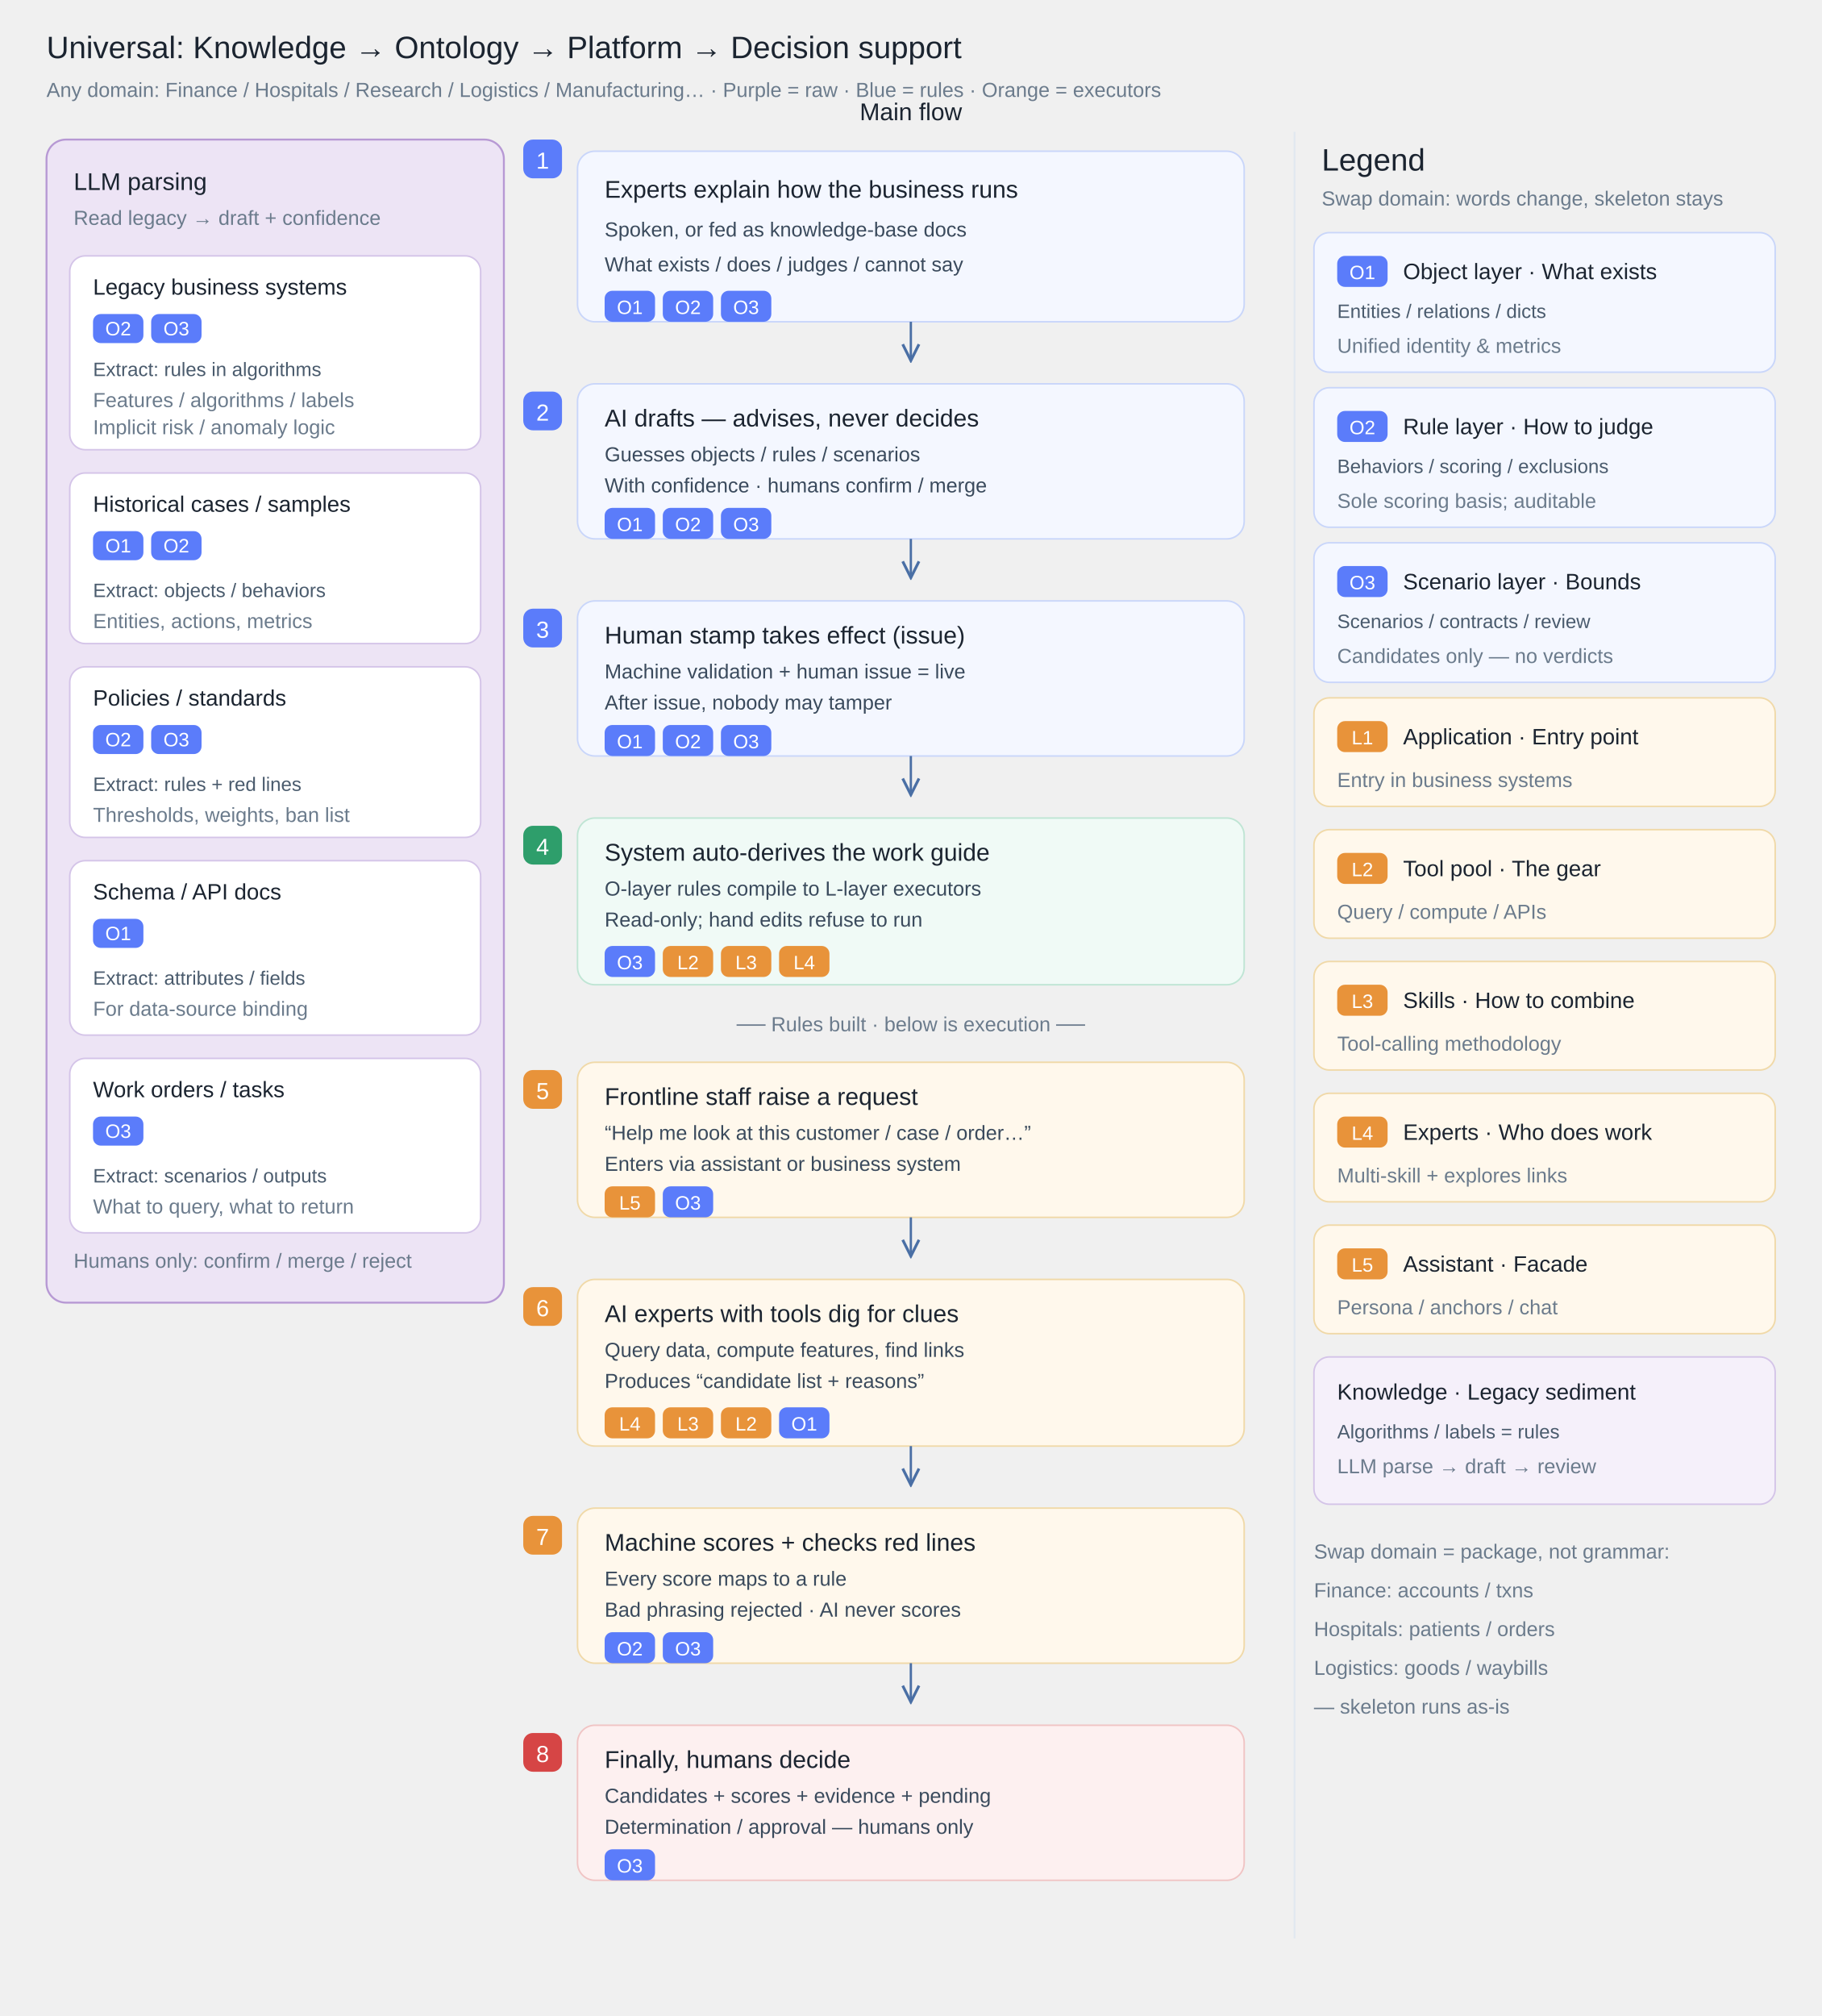
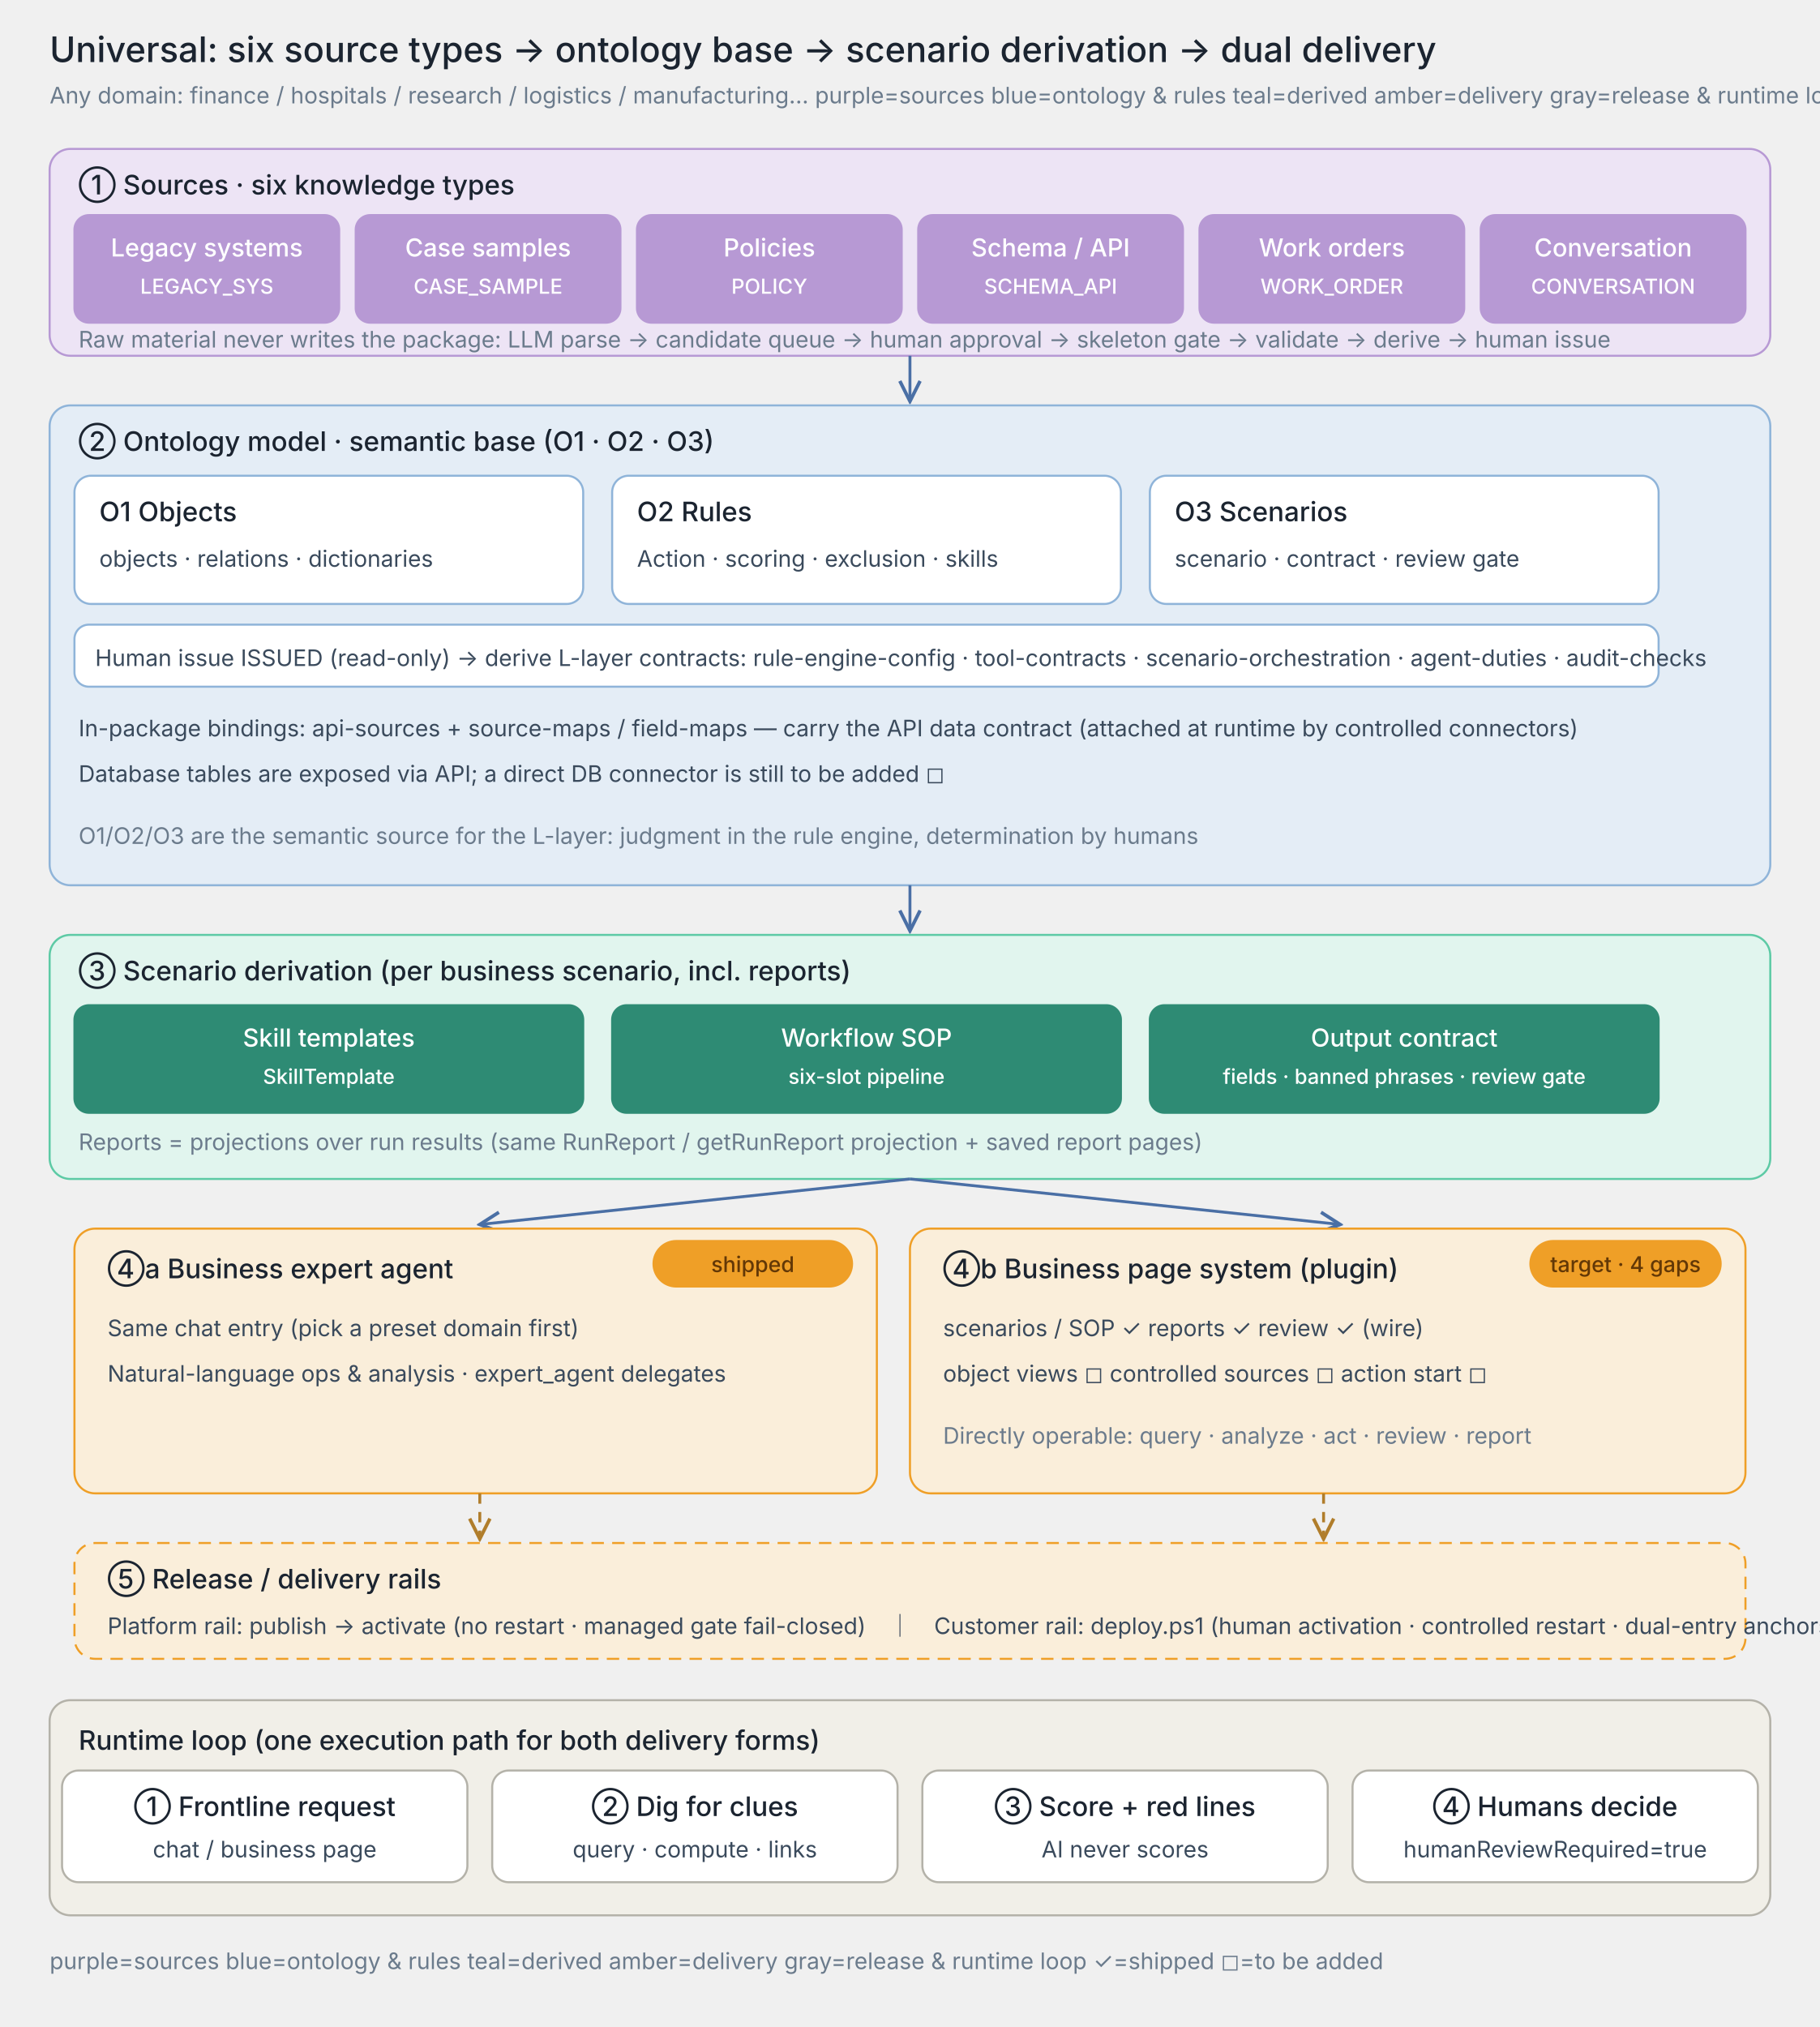
- <svg xmlns="http://www.w3.org/2000/svg" viewBox="0 0 940 1040">
+ <svg xmlns="http://www.w3.org/2000/svg" viewBox="0 0 880 980" font-family="-apple-system,'PingFang SC','Microsoft YaHei',sans-serif">
  <defs>
    <marker id="a1" markerWidth="9" markerHeight="9" refX="8" refY="4.5" orient="auto">
      <path d="M1,1 L8,4.5 L1,8" fill="none" stroke="#4A6FA5" stroke-width="1.2" />
    </marker>
+     <marker id="a2" markerWidth="9" markerHeight="9" refX="8" refY="4.5" orient="auto">
+       <path d="M1,1 L8,4.5 L1,8" fill="none" stroke="#B07D2B" stroke-width="1.2" />
+     </marker>
+     <marker id="a3" markerWidth="9" markerHeight="9" refX="8" refY="4.5" orient="auto">
+       <path d="M1,1 L8,4.5 L1,8" fill="none" stroke="#8A8A82" stroke-width="1.2" />
+     </marker>
  </defs>
  <style>
-     .hd { font: 16px/500 -apple-system,'Segoe UI','Helvetica Neue',Arial,sans-serif; fill:#1B2430; }
-     .tt { font: 12.5px/500 -apple-system,'Segoe UI','Helvetica Neue',Arial,sans-serif; fill:#1B2430; }
-     .bd { font: 10.5px/400 -apple-system,'Segoe UI','Helvetica Neue',Arial,sans-serif; fill:#3A4A5C; }
-     .sm { font: 10.5px/400 -apple-system,'Segoe UI','Helvetica Neue',Arial,sans-serif; fill:#6B7B8C; }
-     .kw { font: 12px/500 -apple-system,'Segoe UI','Helvetica Neue',Arial,sans-serif; fill:#FFFFFF; }
-     .chip { font: 10px/500 -apple-system,'Segoe UI','Helvetica Neue',Arial,sans-serif; fill:#FFFFFF; }
-     .lgT { font: 11.5px/500 -apple-system,'Segoe UI','Helvetica Neue',Arial,sans-serif; fill:#1B2430; }
-     .lgB { font: 10px/400 -apple-system,'Segoe UI','Helvetica Neue',Arial,sans-serif; fill:#4A5B6D; }
+     text { font-family: -apple-system,'PingFang SC','Microsoft YaHei',sans-serif; }
+     .hd { font-size: 17px; font-weight: 500; fill: #1B2430; }
+     .tt { font-size: 13px; font-weight: 500; fill: #1B2430; }
+     .bd { font-size: 11px; font-weight: 400; fill: #3A4A5C; }
+     .sm { font-size: 11px; font-weight: 400; fill: #6B7B8C; }
+     .kw { font-size: 12px; font-weight: 500; fill: #FFFFFF; }
+     .chip { font-size: 10px; font-weight: 500; fill: #FFFFFF; }
+     .tag { font-size: 10.5px; font-weight: 500; fill: #633806; }
  </style>
-   <text x="24" y="30" class="hd">Universal: Knowledge → Ontology → Platform → Decision support</text>
-   <text x="24" y="50" class="sm">Any domain: Finance / Hospitals / Research / Logistics / Manufacturing…  ·  Purple = raw  ·  Blue = rules  ·  Orange = executors</text>
-   <rect x="24" y="72" width="236" height="600" rx="10" fill="#EDE4F5" stroke="#B799D4" stroke-width="1" />
-   <text x="38" y="98" class="tt">LLM parsing</text>
-   <text x="38" y="116" class="sm">Read legacy → draft + confidence</text>
-   <rect x="36" y="132" width="212" height="100" rx="8" fill="#FFFFFF" stroke="#D4C4E8" stroke-width="0.8" />
-   <text x="48" y="152" class="lgT">Legacy business systems</text>
-   <rect x="48" y="162" width="26" height="15" rx="4" fill="#5B7CFA" />
-   <text x="61" y="173" class="chip" text-anchor="middle">O2</text>
-   <rect x="78" y="162" width="26" height="15" rx="4" fill="#5B7CFA" />
-   <text x="91" y="173" class="chip" text-anchor="middle">O3</text>
-   <text x="48" y="194" class="lgB">Extract: rules in algorithms</text>
-   <text x="48" y="210" class="sm">Features / algorithms / labels</text>
-   <text x="48" y="224" class="sm">Implicit risk / anomaly logic</text>
-   <rect x="36" y="244" width="212" height="88" rx="8" fill="#FFFFFF" stroke="#D4C4E8" stroke-width="0.8" />
-   <text x="48" y="264" class="lgT">Historical cases / samples</text>
-   <rect x="48" y="274" width="26" height="15" rx="4" fill="#5B7CFA" />
-   <text x="61" y="285" class="chip" text-anchor="middle">O1</text>
-   <rect x="78" y="274" width="26" height="15" rx="4" fill="#5B7CFA" />
-   <text x="91" y="285" class="chip" text-anchor="middle">O2</text>
-   <text x="48" y="308" class="lgB">Extract: objects / behaviors</text>
-   <text x="48" y="324" class="sm">Entities, actions, metrics</text>
-   <rect x="36" y="344" width="212" height="88" rx="8" fill="#FFFFFF" stroke="#D4C4E8" stroke-width="0.8" />
-   <text x="48" y="364" class="lgT">Policies / standards</text>
-   <rect x="48" y="374" width="26" height="15" rx="4" fill="#5B7CFA" />
-   <text x="61" y="385" class="chip" text-anchor="middle">O2</text>
-   <rect x="78" y="374" width="26" height="15" rx="4" fill="#5B7CFA" />
-   <text x="91" y="385" class="chip" text-anchor="middle">O3</text>
-   <text x="48" y="408" class="lgB">Extract: rules + red lines</text>
-   <text x="48" y="424" class="sm">Thresholds, weights, ban list</text>
-   <rect x="36" y="444" width="212" height="90" rx="8" fill="#FFFFFF" stroke="#D4C4E8" stroke-width="0.8" />
-   <text x="48" y="464" class="lgT">Schema / API docs</text>
-   <rect x="48" y="474" width="26" height="15" rx="4" fill="#5B7CFA" />
-   <text x="61" y="485" class="chip" text-anchor="middle">O1</text>
-   <text x="48" y="508" class="lgB">Extract: attributes / fields</text>
-   <text x="48" y="524" class="sm">For data-source binding</text>
-   <rect x="36" y="546" width="212" height="90" rx="8" fill="#FFFFFF" stroke="#D4C4E8" stroke-width="0.8" />
-   <text x="48" y="566" class="lgT">Work orders / tasks</text>
-   <rect x="48" y="576" width="26" height="15" rx="4" fill="#5B7CFA" />
-   <text x="61" y="587" class="chip" text-anchor="middle">O3</text>
-   <text x="48" y="610" class="lgB">Extract: scenarios / outputs</text>
-   <text x="48" y="626" class="sm">What to query, what to return</text>
-   <text x="38" y="654" class="sm">Humans only: confirm / merge / reject</text>
-   <text x="470" y="62" class="tt" text-anchor="middle">Main flow</text>
-   <rect x="270" y="72" width="20" height="20" rx="5" fill="#5B7CFA" />
-   <text x="280" y="87" class="kw" text-anchor="middle">1</text>
-   <rect x="298" y="78" width="344" height="88" rx="9" fill="#F4F7FF" stroke="#C9D6FA" stroke-width="0.8" />
-   <text x="312" y="102" class="tt">Experts explain how the business runs</text>
-   <text x="312" y="122" class="bd">Spoken, or fed as knowledge-base docs</text>
-   <text x="312" y="140" class="bd">What exists / does / judges / cannot say</text>
-   <rect x="312" y="150" width="26" height="16" rx="4" fill="#5B7CFA" />
-   <text x="325" y="162" class="chip" text-anchor="middle">O1</text>
-   <rect x="342" y="150" width="26" height="16" rx="4" fill="#5B7CFA" />
-   <text x="355" y="162" class="chip" text-anchor="middle">O2</text>
-   <rect x="372" y="150" width="26" height="16" rx="4" fill="#5B7CFA" />
-   <text x="385" y="162" class="chip" text-anchor="middle">O3</text>
-   <line x1="470" y1="166" x2="470" y2="186" stroke="#4A6FA5" stroke-width="1.2" marker-end="url(#a1)" />
-   <rect x="270" y="202" width="20" height="20" rx="5" fill="#5B7CFA" />
-   <text x="280" y="217" class="kw" text-anchor="middle">2</text>
-   <rect x="298" y="198" width="344" height="80" rx="9" fill="#F4F7FF" stroke="#C9D6FA" stroke-width="0.8" />
-   <text x="312" y="220" class="tt">AI drafts — advises, never decides</text>
-   <text x="312" y="238" class="bd">Guesses objects / rules / scenarios</text>
-   <text x="312" y="254" class="bd">With confidence · humans confirm / merge</text>
-   <rect x="312" y="262" width="26" height="16" rx="4" fill="#5B7CFA" />
-   <text x="325" y="274" class="chip" text-anchor="middle">O1</text>
-   <rect x="342" y="262" width="26" height="16" rx="4" fill="#5B7CFA" />
-   <text x="355" y="274" class="chip" text-anchor="middle">O2</text>
-   <rect x="372" y="262" width="26" height="16" rx="4" fill="#5B7CFA" />
-   <text x="385" y="274" class="chip" text-anchor="middle">O3</text>
-   <line x1="470" y1="278" x2="470" y2="298" stroke="#4A6FA5" stroke-width="1.2" marker-end="url(#a1)" />
-   <rect x="270" y="314" width="20" height="20" rx="5" fill="#5B7CFA" />
-   <text x="280" y="329" class="kw" text-anchor="middle">3</text>
-   <rect x="298" y="310" width="344" height="80" rx="9" fill="#F4F7FF" stroke="#C9D6FA" stroke-width="0.8" />
-   <text x="312" y="332" class="tt">Human stamp takes effect (issue)</text>
-   <text x="312" y="350" class="bd">Machine validation + human issue = live</text>
-   <text x="312" y="366" class="bd">After issue, nobody may tamper</text>
-   <rect x="312" y="374" width="26" height="16" rx="4" fill="#5B7CFA" />
-   <text x="325" y="386" class="chip" text-anchor="middle">O1</text>
-   <rect x="342" y="374" width="26" height="16" rx="4" fill="#5B7CFA" />
-   <text x="355" y="386" class="chip" text-anchor="middle">O2</text>
-   <rect x="372" y="374" width="26" height="16" rx="4" fill="#5B7CFA" />
-   <text x="385" y="386" class="chip" text-anchor="middle">O3</text>
-   <line x1="470" y1="390" x2="470" y2="410" stroke="#4A6FA5" stroke-width="1.2" marker-end="url(#a1)" />
-   <rect x="270" y="426" width="20" height="20" rx="5" fill="#2E9E6B" />
-   <text x="280" y="441" class="kw" text-anchor="middle">4</text>
-   <rect x="298" y="422" width="344" height="86" rx="9" fill="#F0FAF6" stroke="#BFE5D4" stroke-width="0.8" />
-   <text x="312" y="444" class="tt">System auto-derives the work guide</text>
-   <text x="312" y="462" class="bd">O-layer rules compile to L-layer executors</text>
-   <text x="312" y="478" class="bd">Read-only; hand edits refuse to run</text>
-   <rect x="312" y="488" width="26" height="16" rx="4" fill="#5B7CFA" />
-   <text x="325" y="500" class="chip" text-anchor="middle">O3</text>
-   <rect x="342" y="488" width="26" height="16" rx="4" fill="#E8933A" />
-   <text x="355" y="500" class="chip" text-anchor="middle">L2</text>
-   <rect x="372" y="488" width="26" height="16" rx="4" fill="#E8933A" />
-   <text x="385" y="500" class="chip" text-anchor="middle">L3</text>
-   <rect x="402" y="488" width="26" height="16" rx="4" fill="#E8933A" />
-   <text x="415" y="500" class="chip" text-anchor="middle">L4</text>
-   <text x="470" y="532" class="sm" text-anchor="middle">── Rules built · below is execution ──</text>
-   <rect x="270" y="552" width="20" height="20" rx="5" fill="#E8933A" />
-   <text x="280" y="567" class="kw" text-anchor="middle">5</text>
-   <rect x="298" y="548" width="344" height="80" rx="9" fill="#FFF8EC" stroke="#F0D9A8" stroke-width="0.8" />
-   <text x="312" y="570" class="tt">Frontline staff raise a request</text>
-   <text x="312" y="588" class="bd">“Help me look at this customer / case / order…”</text>
-   <text x="312" y="604" class="bd">Enters via assistant or business system</text>
-   <rect x="312" y="612" width="26" height="16" rx="4" fill="#E8933A" />
-   <text x="325" y="624" class="chip" text-anchor="middle">L5</text>
-   <rect x="342" y="612" width="26" height="16" rx="4" fill="#5B7CFA" />
-   <text x="355" y="624" class="chip" text-anchor="middle">O3</text>
-   <line x1="470" y1="628" x2="470" y2="648" stroke="#4A6FA5" stroke-width="1.2" marker-end="url(#a1)" />
-   <rect x="270" y="664" width="20" height="20" rx="5" fill="#E8933A" />
-   <text x="280" y="679" class="kw" text-anchor="middle">6</text>
-   <rect x="298" y="660" width="344" height="86" rx="9" fill="#FFF8EC" stroke="#F0D9A8" stroke-width="0.8" />
-   <text x="312" y="682" class="tt">AI experts with tools dig for clues</text>
-   <text x="312" y="700" class="bd">Query data, compute features, find links</text>
-   <text x="312" y="716" class="bd">Produces “candidate list + reasons”</text>
-   <rect x="312" y="726" width="26" height="16" rx="4" fill="#E8933A" />
-   <text x="325" y="738" class="chip" text-anchor="middle">L4</text>
-   <rect x="342" y="726" width="26" height="16" rx="4" fill="#E8933A" />
-   <text x="355" y="738" class="chip" text-anchor="middle">L3</text>
-   <rect x="372" y="726" width="26" height="16" rx="4" fill="#E8933A" />
-   <text x="385" y="738" class="chip" text-anchor="middle">L2</text>
-   <rect x="402" y="726" width="26" height="16" rx="4" fill="#5B7CFA" />
-   <text x="415" y="738" class="chip" text-anchor="middle">O1</text>
-   <line x1="470" y1="746" x2="470" y2="766" stroke="#4A6FA5" stroke-width="1.2" marker-end="url(#a1)" />
-   <rect x="270" y="782" width="20" height="20" rx="5" fill="#E8933A" />
-   <text x="280" y="797" class="kw" text-anchor="middle">7</text>
-   <rect x="298" y="778" width="344" height="80" rx="9" fill="#FFF8EC" stroke="#F0D9A8" stroke-width="0.8" />
-   <text x="312" y="800" class="tt">Machine scores + checks red lines</text>
-   <text x="312" y="818" class="bd">Every score maps to a rule</text>
-   <text x="312" y="834" class="bd">Bad phrasing rejected · AI never scores</text>
-   <rect x="312" y="842" width="26" height="16" rx="4" fill="#5B7CFA" />
-   <text x="325" y="854" class="chip" text-anchor="middle">O2</text>
-   <rect x="342" y="842" width="26" height="16" rx="4" fill="#5B7CFA" />
-   <text x="355" y="854" class="chip" text-anchor="middle">O3</text>
-   <line x1="470" y1="858" x2="470" y2="878" stroke="#4A6FA5" stroke-width="1.2" marker-end="url(#a1)" />
-   <rect x="270" y="894" width="20" height="20" rx="5" fill="#D64545" />
-   <text x="280" y="909" class="kw" text-anchor="middle">8</text>
-   <rect x="298" y="890" width="344" height="80" rx="9" fill="#FDF0F0" stroke="#F0C4C4" stroke-width="0.8" />
-   <text x="312" y="912" class="tt">Finally, humans decide</text>
-   <text x="312" y="930" class="bd">Candidates + scores + evidence + pending</text>
-   <text x="312" y="946" class="bd">Determination / approval — humans only</text>
-   <rect x="312" y="954" width="26" height="16" rx="4" fill="#5B7CFA" />
-   <text x="325" y="966" class="chip" text-anchor="middle">O3</text>
-   <line x1="668" y1="68" x2="668" y2="1000" stroke="#E2E8F0" stroke-width="1" />
-   <text x="682" y="88" class="hd">Legend</text>
-   <text x="682" y="106" class="sm">Swap domain: words change, skeleton stays</text>
-   <rect x="678" y="120" width="238" height="72" rx="8" fill="#F4F7FF" stroke="#C9D6FA" stroke-width="0.8" />
-   <rect x="690" y="132" width="26" height="16" rx="4" fill="#5B7CFA" />
-   <text x="703" y="144" class="chip" text-anchor="middle">O1</text>
-   <text x="724" y="144" class="lgT">Object layer · What exists</text>
-   <text x="690" y="164" class="lgB">Entities / relations / dicts</text>
-   <text x="690" y="182" class="sm">Unified identity &amp; metrics</text>
-   <rect x="678" y="200" width="238" height="72" rx="8" fill="#F4F7FF" stroke="#C9D6FA" stroke-width="0.8" />
-   <rect x="690" y="212" width="26" height="16" rx="4" fill="#5B7CFA" />
-   <text x="703" y="224" class="chip" text-anchor="middle">O2</text>
-   <text x="724" y="224" class="lgT">Rule layer · How to judge</text>
-   <text x="690" y="244" class="lgB">Behaviors / scoring / exclusions</text>
-   <text x="690" y="262" class="sm">Sole scoring basis; auditable</text>
-   <rect x="678" y="280" width="238" height="72" rx="8" fill="#F4F7FF" stroke="#C9D6FA" stroke-width="0.8" />
-   <rect x="690" y="292" width="26" height="16" rx="4" fill="#5B7CFA" />
-   <text x="703" y="304" class="chip" text-anchor="middle">O3</text>
-   <text x="724" y="304" class="lgT">Scenario layer · Bounds</text>
-   <text x="690" y="324" class="lgB">Scenarios / contracts / review</text>
-   <text x="690" y="342" class="sm">Candidates only — no verdicts</text>
-   <rect x="678" y="360" width="238" height="56" rx="8" fill="#FFF8EC" stroke="#F0D9A8" stroke-width="0.8" />
-   <rect x="690" y="372" width="26" height="16" rx="4" fill="#E8933A" />
-   <text x="703" y="384" class="chip" text-anchor="middle">L1</text>
-   <text x="724" y="384" class="lgT">Application · Entry point</text>
-   <text x="690" y="406" class="sm">Entry in business systems</text>
-   <rect x="678" y="428" width="238" height="56" rx="8" fill="#FFF8EC" stroke="#F0D9A8" stroke-width="0.8" />
-   <rect x="690" y="440" width="26" height="16" rx="4" fill="#E8933A" />
-   <text x="703" y="452" class="chip" text-anchor="middle">L2</text>
-   <text x="724" y="452" class="lgT">Tool pool · The gear</text>
-   <text x="690" y="474" class="sm">Query / compute / APIs</text>
-   <rect x="678" y="496" width="238" height="56" rx="8" fill="#FFF8EC" stroke="#F0D9A8" stroke-width="0.8" />
-   <rect x="690" y="508" width="26" height="16" rx="4" fill="#E8933A" />
-   <text x="703" y="520" class="chip" text-anchor="middle">L3</text>
-   <text x="724" y="520" class="lgT">Skills · How to combine</text>
-   <text x="690" y="542" class="sm">Tool-calling methodology</text>
-   <rect x="678" y="564" width="238" height="56" rx="8" fill="#FFF8EC" stroke="#F0D9A8" stroke-width="0.8" />
-   <rect x="690" y="576" width="26" height="16" rx="4" fill="#E8933A" />
-   <text x="703" y="588" class="chip" text-anchor="middle">L4</text>
-   <text x="724" y="588" class="lgT">Experts · Who does work</text>
-   <text x="690" y="610" class="sm">Multi-skill + explores links</text>
-   <rect x="678" y="632" width="238" height="56" rx="8" fill="#FFF8EC" stroke="#F0D9A8" stroke-width="0.8" />
-   <rect x="690" y="644" width="26" height="16" rx="4" fill="#E8933A" />
-   <text x="703" y="656" class="chip" text-anchor="middle">L5</text>
-   <text x="724" y="656" class="lgT">Assistant · Facade</text>
-   <text x="690" y="678" class="sm">Persona / anchors / chat</text>
-   <rect x="678" y="700" width="238" height="76" rx="8" fill="#F5F0FA" stroke="#D4C4E8" stroke-width="0.8" />
-   <text x="690" y="722" class="lgT">Knowledge · Legacy sediment</text>
-   <text x="690" y="742" class="lgB">Algorithms / labels = rules</text>
-   <text x="690" y="760" class="sm">LLM parse → draft → review</text>
-   <text x="678" y="804" class="sm">Swap domain = package, not grammar:</text>
-   <text x="678" y="824" class="sm">Finance: accounts / txns</text>
-   <text x="678" y="844" class="sm">Hospitals: patients / orders</text>
-   <text x="678" y="864" class="sm">Logistics: goods / waybills</text>
-   <text x="678" y="884" class="sm">— skeleton runs as-is</text>
+   <text x="24" y="30" class="hd" text-anchor="start">Universal: six source types → ontology base → scenario derivation → dual delivery</text>
+   <text x="24" y="50" class="sm" text-anchor="start">Any domain: finance / hospitals / research / logistics / manufacturing…   purple=sources  blue=ontology &amp; rules  teal=derived  amber=delivery  gray=release &amp; runtime loop</text>
+   <rect x="24" y="72" width="832" height="100" rx="10" fill="#EDE4F5" stroke="#B799D4" stroke-width="1" />
+   <text x="38" y="94" class="tt" text-anchor="start">① Sources · six knowledge types</text>
+   <rect x="36" y="104" width="128" height="52" rx="7" fill="#B799D4" stroke="#B799D4" stroke-width="1" />
+   <text x="100.0" y="124" class="kw" text-anchor="middle">Legacy systems</text>
+   <text x="100.0" y="142" class="chip" text-anchor="middle">LEGACY_SYS</text>
+   <rect x="172" y="104" width="128" height="52" rx="7" fill="#B799D4" stroke="#B799D4" stroke-width="1" />
+   <text x="236.0" y="124" class="kw" text-anchor="middle">Case samples</text>
+   <text x="236.0" y="142" class="chip" text-anchor="middle">CASE_SAMPLE</text>
+   <rect x="308" y="104" width="128" height="52" rx="7" fill="#B799D4" stroke="#B799D4" stroke-width="1" />
+   <text x="372.0" y="124" class="kw" text-anchor="middle">Policies</text>
+   <text x="372.0" y="142" class="chip" text-anchor="middle">POLICY</text>
+   <rect x="444" y="104" width="128" height="52" rx="7" fill="#B799D4" stroke="#B799D4" stroke-width="1" />
+   <text x="508.0" y="124" class="kw" text-anchor="middle">Schema / API</text>
+   <text x="508.0" y="142" class="chip" text-anchor="middle">SCHEMA_API</text>
+   <rect x="580" y="104" width="128" height="52" rx="7" fill="#B799D4" stroke="#B799D4" stroke-width="1" />
+   <text x="644.0" y="124" class="kw" text-anchor="middle">Work orders</text>
+   <text x="644.0" y="142" class="chip" text-anchor="middle">WORK_ORDER</text>
+   <rect x="716" y="104" width="128" height="52" rx="7" fill="#B799D4" stroke="#B799D4" stroke-width="1" />
+   <text x="780.0" y="124" class="kw" text-anchor="middle">Conversation</text>
+   <text x="780.0" y="142" class="chip" text-anchor="middle">CONVERSATION</text>
+   <text x="38" y="168" class="sm" text-anchor="start">Raw material never writes the package: LLM parse → candidate queue → human approval → skeleton gate → validate → derive → human issue</text>
+   <line x1="440" y1="172" x2="440" y2="194" stroke="#4A6FA5" stroke-width="1.4" marker-end="url(#a1)" />
+   <rect x="24" y="196" width="832" height="232" rx="10" fill="#E4EDF6" stroke="#8FB4D9" stroke-width="1" />
+   <text x="38" y="218" class="tt" text-anchor="start">② Ontology model · semantic base (O1 · O2 · O3)</text>
+   <rect x="36" y="230" width="246" height="62" rx="8" fill="#FFFFFF" stroke="#8FB4D9" stroke-width="1" />
+   <text x="48" y="252" class="tt" text-anchor="start">O1 Objects</text>
+   <text x="48" y="274" class="bd" text-anchor="start">objects · relations · dictionaries</text>
+   <rect x="296" y="230" width="246" height="62" rx="8" fill="#FFFFFF" stroke="#8FB4D9" stroke-width="1" />
+   <text x="308" y="252" class="tt" text-anchor="start">O2 Rules</text>
+   <text x="308" y="274" class="bd" text-anchor="start">Action · scoring · exclusion · skills</text>
+   <rect x="556" y="230" width="246" height="62" rx="8" fill="#FFFFFF" stroke="#8FB4D9" stroke-width="1" />
+   <text x="568" y="252" class="tt" text-anchor="start">O3 Scenarios</text>
+   <text x="568" y="274" class="bd" text-anchor="start">scenario · contract · review gate</text>
+   <rect x="36" y="302" width="766" height="30" rx="7" fill="#FFFFFF" stroke="#8FB4D9" stroke-width="1" />
+   <text x="46" y="322" class="bd" text-anchor="start">Human issue ISSUED (read-only) → derive L-layer contracts: rule-engine-config · tool-contracts · scenario-orchestration · agent-duties · audit-checks</text>
+   <text x="38" y="356" class="bd" text-anchor="start">In-package bindings: api-sources + source-maps / field-maps — carry the API data contract (attached at runtime by controlled connectors)</text>
+   <text x="38" y="378" class="bd" text-anchor="start">Database tables are exposed via API; a direct DB connector is still to be added ◻</text>
+   <text x="38" y="408" class="sm" text-anchor="start">O1/O2/O3 are the semantic source for the L-layer: judgment in the rule engine, determination by humans</text>
+   <line x1="440" y1="428" x2="440" y2="450" stroke="#4A6FA5" stroke-width="1.4" marker-end="url(#a1)" />
+   <rect x="24" y="452" width="832" height="118" rx="10" fill="#E1F5EE" stroke="#5DCAA5" stroke-width="1" />
+   <text x="38" y="474" class="tt" text-anchor="start">③ Scenario derivation (per business scenario, incl. reports)</text>
+   <rect x="36" y="486" width="246" height="52" rx="7" fill="#2E8B74" stroke="#2E8B74" stroke-width="1" />
+   <text x="159.0" y="506" class="kw" text-anchor="middle">Skill templates</text>
+   <text x="159.0" y="524" class="chip" text-anchor="middle">SkillTemplate</text>
+   <rect x="296" y="486" width="246" height="52" rx="7" fill="#2E8B74" stroke="#2E8B74" stroke-width="1" />
+   <text x="419.0" y="506" class="kw" text-anchor="middle">Workflow SOP</text>
+   <text x="419.0" y="524" class="chip" text-anchor="middle">six-slot pipeline</text>
+   <rect x="556" y="486" width="246" height="52" rx="7" fill="#2E8B74" stroke="#2E8B74" stroke-width="1" />
+   <text x="679.0" y="506" class="kw" text-anchor="middle">Output contract</text>
+   <text x="679.0" y="524" class="chip" text-anchor="middle">fields · banned phrases · review gate</text>
+   <text x="38" y="556" class="sm" text-anchor="start">Reports = projections over run results (same RunReport / getRunReport projection + saved report pages)</text>
+   <line x1="440" y1="570" x2="232" y2="592" stroke="#4A6FA5" stroke-width="1.4" marker-end="url(#a1)" />
+   <line x1="440" y1="570" x2="648" y2="592" stroke="#4A6FA5" stroke-width="1.4" marker-end="url(#a1)" />
+   <rect x="36" y="594" width="388" height="128" rx="10" fill="#FAEEDA" stroke="#EF9F27" stroke-width="1" />
+   <text x="52" y="618" class="tt" text-anchor="start">④a Business expert agent</text>
+   <rect x="316" y="600" width="96" height="22" rx="11" fill="#EF9F27" stroke="#EF9F27" stroke-width="1" />
+   <text x="364" y="615" class="tag" text-anchor="middle">shipped</text>
+   <text x="52" y="646" class="bd" text-anchor="start">Same chat entry (pick a preset domain first)</text>
+   <text x="52" y="668" class="bd" text-anchor="start">Natural-language ops &amp; analysis · expert_agent delegates</text>
+   <rect x="440" y="594" width="404" height="128" rx="10" fill="#FAEEDA" stroke="#EF9F27" stroke-width="1" />
+   <text x="456" y="618" class="tt" text-anchor="start">④b Business page system (plugin)</text>
+   <rect x="740" y="600" width="92" height="22" rx="11" fill="#EF9F27" stroke="#EF9F27" stroke-width="1" />
+   <text x="786" y="615" class="tag" text-anchor="middle">target · 4 gaps</text>
+   <text x="456" y="646" class="bd" text-anchor="start">scenarios / SOP ✓   reports ✓   review ✓ (wire)</text>
+   <text x="456" y="668" class="bd" text-anchor="start">object views ◻   controlled sources ◻   action start ◻</text>
+   <text x="456" y="698" class="sm" text-anchor="start">Directly operable: query · analyze · act · review · report</text>
+   <line x1="232" y1="722" x2="232" y2="744" stroke="#B07D2B" stroke-width="1.4" stroke-dasharray="5 4" marker-end="url(#a2)" />
+   <line x1="640" y1="722" x2="640" y2="744" stroke="#B07D2B" stroke-width="1.4" stroke-dasharray="5 4" marker-end="url(#a2)" />
+   <rect x="36" y="746" width="808" height="56" rx="10" fill="#FAEEDA" stroke="#EF9F27" stroke-width="1" stroke-dasharray="6 4" />
+   <text x="52" y="768" class="tt" text-anchor="start">⑤ Release / delivery rails</text>
+   <text x="52" y="790" class="bd" text-anchor="start">Platform rail: publish → activate (no restart · managed gate fail-closed)　｜　Customer rail: deploy.ps1 (human activation · controlled restart · dual-entry anchors)</text>
+   <rect x="24" y="822" width="832" height="104" rx="10" fill="#F1EFE8" stroke="#B4B2A9" stroke-width="1" />
+   <text x="38" y="846" class="tt" text-anchor="start">Runtime loop (one execution path for both delivery forms)</text>
+   <rect x="30" y="856" width="196" height="54" rx="8" fill="#FFFFFF" stroke="#B4B2A9" stroke-width="1" />
+   <text x="128" y="878" class="tt" text-anchor="middle">① Frontline request</text>
+   <text x="128" y="898" class="bd" text-anchor="middle">chat / business page</text>
+   <rect x="238" y="856" width="196" height="54" rx="8" fill="#FFFFFF" stroke="#B4B2A9" stroke-width="1" />
+   <text x="336" y="878" class="tt" text-anchor="middle">② Dig for clues</text>
+   <text x="336" y="898" class="bd" text-anchor="middle">query · compute · links</text>
+   <rect x="446" y="856" width="196" height="54" rx="8" fill="#FFFFFF" stroke="#B4B2A9" stroke-width="1" />
+   <text x="544" y="878" class="tt" text-anchor="middle">③ Score + red lines</text>
+   <text x="544" y="898" class="bd" text-anchor="middle">AI never scores</text>
+   <rect x="654" y="856" width="196" height="54" rx="8" fill="#FFFFFF" stroke="#B4B2A9" stroke-width="1" />
+   <text x="752" y="878" class="tt" text-anchor="middle">④ Humans decide</text>
+   <text x="752" y="898" class="bd" text-anchor="middle">humanReviewRequired=true</text>
+   <text x="24" y="952" class="sm" text-anchor="start">purple=sources  blue=ontology &amp; rules  teal=derived  amber=delivery  gray=release &amp; runtime loop    ✓=shipped  ◻=to be added</text>
</svg>
